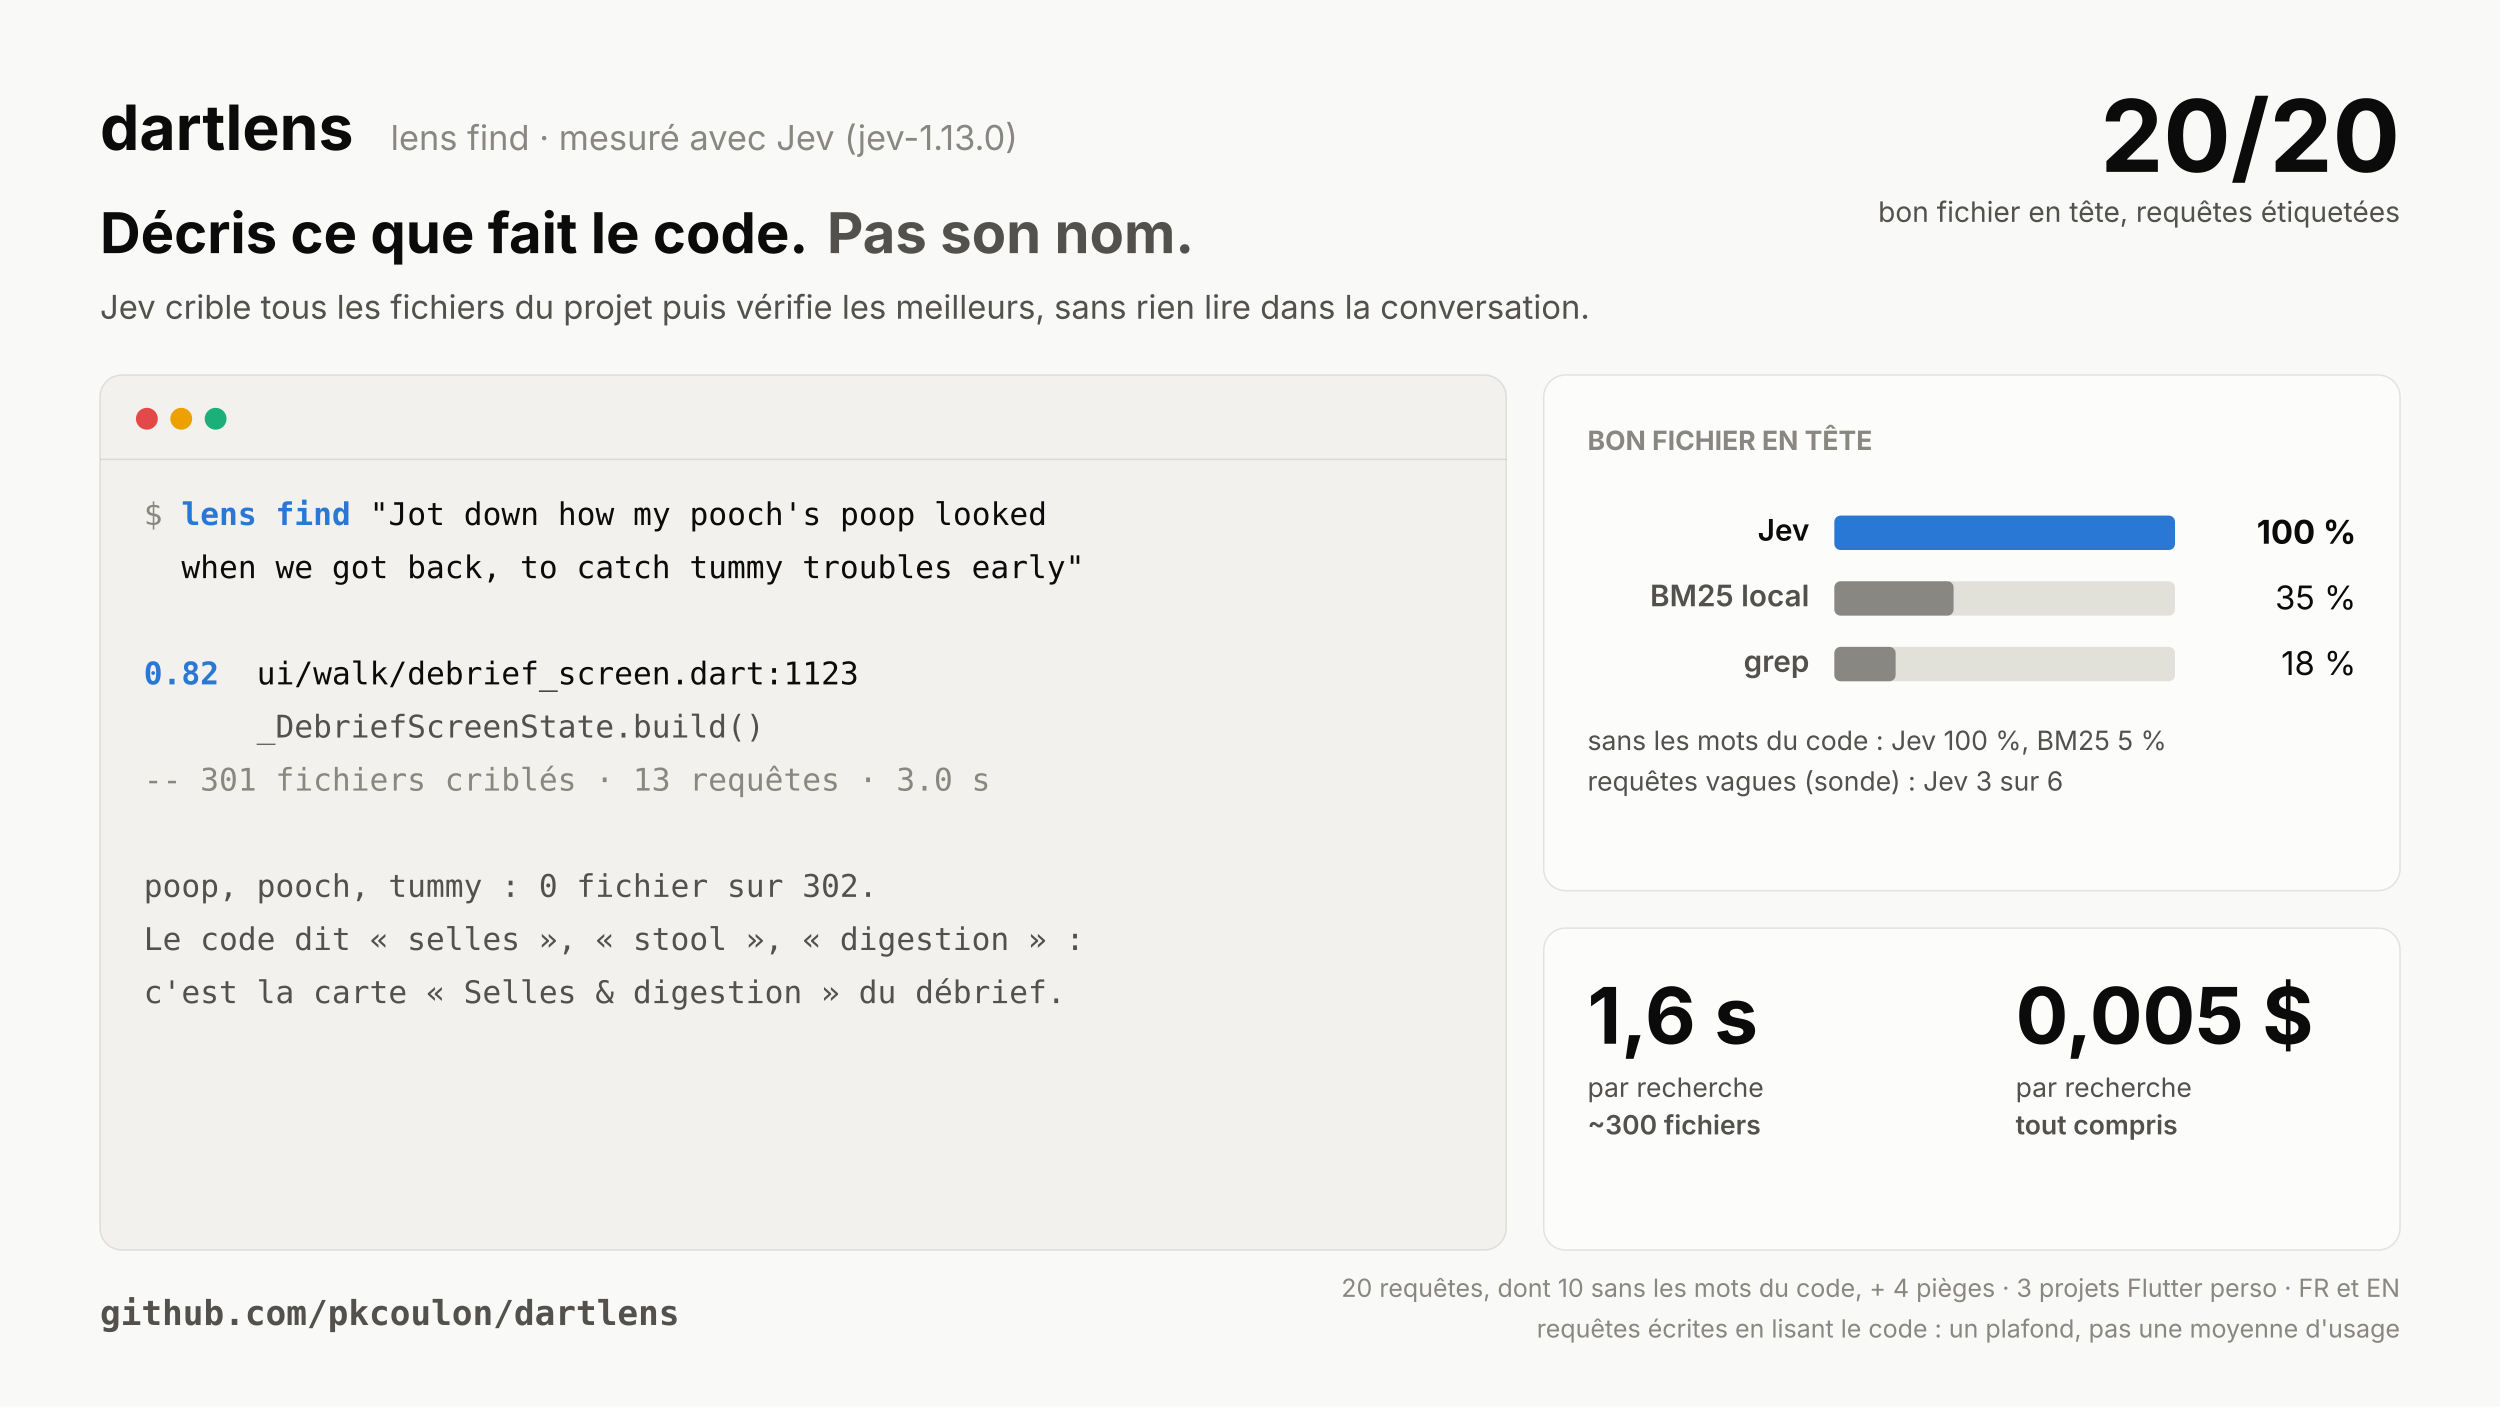
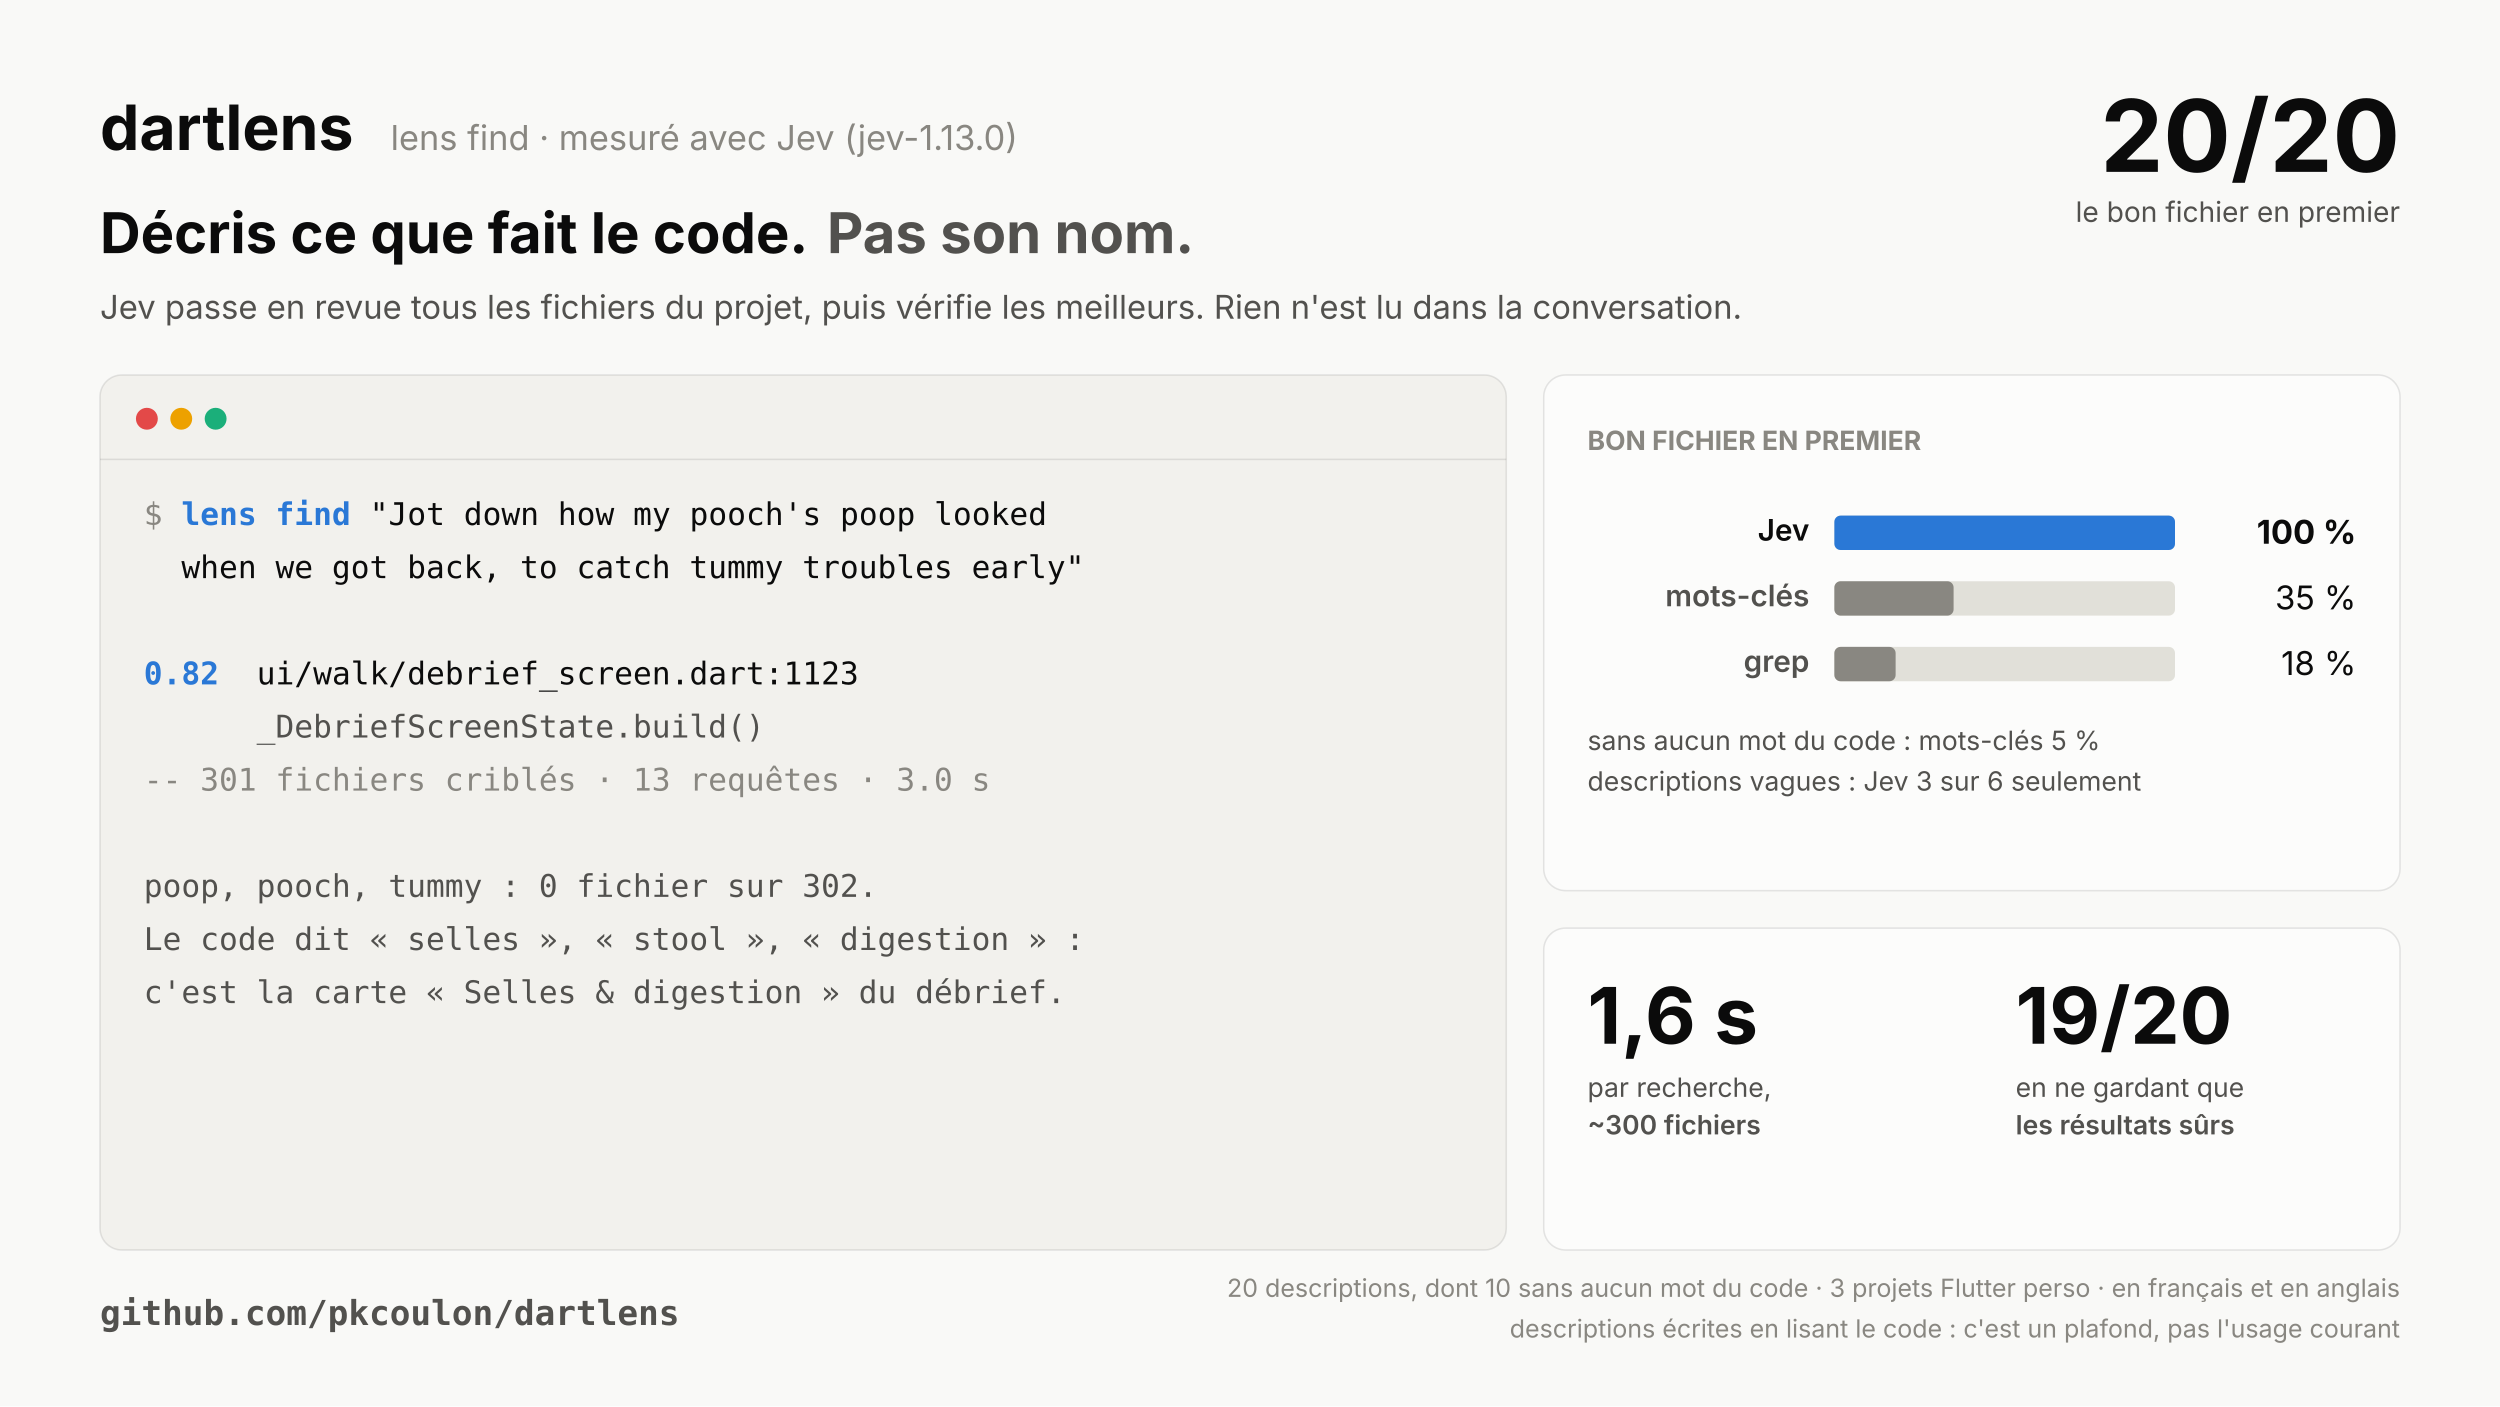
<svg xmlns="http://www.w3.org/2000/svg" width="1600" height="900" viewBox="0 0 1600 900">
  <rect width="100%" height="100%" fill="#f9f9f7" />
  <text x="64.0" y="96.0" fill="#0b0b0b" font-size="40" font-weight="700" text-anchor="start" font-family="system-ui, -apple-system, &quot;Segoe UI&quot;, sans-serif">dartlens</text>
  <text x="250.0" y="96.0" fill="#898781" font-size="22" font-weight="400" text-anchor="start" font-family="system-ui, -apple-system, &quot;Segoe UI&quot;, sans-serif">lens find · mesuré avec Jev (jev-1.13.0)</text>
  <text x="64" y="162" font-size="36" font-weight="700" font-family="system-ui, -apple-system, &quot;Segoe UI&quot;, sans-serif" fill="#0b0b0b">Décris ce que fait le code.<tspan dx="12" fill="#52514e">Pas son nom.</tspan>
  </text>
-   <text x="64.0" y="204.0" fill="#52514e" font-size="21" font-weight="400" text-anchor="start" font-family="system-ui, -apple-system, &quot;Segoe UI&quot;, sans-serif">Jev crible tous les fichiers du projet puis vérifie les meilleurs, sans rien lire dans la conversation.</text>
+   <text x="64.0" y="204.0" fill="#52514e" font-size="21" font-weight="400" text-anchor="start" font-family="system-ui, -apple-system, &quot;Segoe UI&quot;, sans-serif">Jev passe en revue tous les fichiers du projet, puis vérifie les meilleurs. Rien n'est lu dans la conversation.</text>
  <text x="1536.0" y="110.0" fill="#0b0b0b" font-size="64" font-weight="700" text-anchor="end" font-family="system-ui, -apple-system, &quot;Segoe UI&quot;, sans-serif">20/20</text>
-   <text x="1536.0" y="142.0" fill="#52514e" font-size="18" font-weight="400" text-anchor="end" font-family="system-ui, -apple-system, &quot;Segoe UI&quot;, sans-serif">bon fichier en tête, requêtes étiquetées</text>
+   <text x="1536.0" y="142.0" fill="#52514e" font-size="18" font-weight="400" text-anchor="end" font-family="system-ui, -apple-system, &quot;Segoe UI&quot;, sans-serif">le bon fichier en premier</text>
  <rect x="64" y="240" width="900" height="560" rx="14" fill="#f2f1ed" stroke="rgba(11,11,11,0.10)" stroke-width="1" />
  <circle cx="94" cy="268" r="7" fill="#e34948" />
  <circle cx="116" cy="268" r="7" fill="#eda100" />
  <circle cx="138" cy="268" r="7" fill="#1baf7a" />
  <line x1="64" x2="964" y1="294" y2="294" stroke="rgba(11,11,11,0.10)" />
  <text x="92.0" y="336.0" fill="#898781" font-size="20" font-weight="400" text-anchor="start" font-family="&quot;SF Mono&quot;, Menlo, Consolas, monospace" xml:space="preserve" style="white-space:pre">$ </text>
  <text x="116.1" y="336.0" fill="#2a78d6" font-size="20" font-weight="600" text-anchor="start" font-family="&quot;SF Mono&quot;, Menlo, Consolas, monospace" xml:space="preserve" style="white-space:pre">lens find </text>
  <text x="236.6" y="336.0" fill="#0b0b0b" font-size="20" font-weight="400" text-anchor="start" font-family="&quot;SF Mono&quot;, Menlo, Consolas, monospace" xml:space="preserve" style="white-space:pre">"Jot down how my pooch's poop looked</text>
  <text x="92.0" y="370.0" fill="#0b0b0b" font-size="20" font-weight="400" text-anchor="start" font-family="&quot;SF Mono&quot;, Menlo, Consolas, monospace" xml:space="preserve" style="white-space:pre">  when we got back, to catch tummy troubles early"</text>
  <text x="92.0" y="404.0" fill="#898781" font-size="20" font-weight="400" text-anchor="start" font-family="&quot;SF Mono&quot;, Menlo, Consolas, monospace" xml:space="preserve" style="white-space:pre" />
  <text x="92.0" y="438.0" fill="#2a78d6" font-size="20" font-weight="600" text-anchor="start" font-family="&quot;SF Mono&quot;, Menlo, Consolas, monospace" xml:space="preserve" style="white-space:pre">0.82</text>
  <text x="140.2" y="438.0" fill="#0b0b0b" font-size="20" font-weight="400" text-anchor="start" font-family="&quot;SF Mono&quot;, Menlo, Consolas, monospace" xml:space="preserve" style="white-space:pre">  ui/walk/debrief_screen.dart:1123</text>
  <text x="92.0" y="472.0" fill="#52514e" font-size="20" font-weight="400" text-anchor="start" font-family="&quot;SF Mono&quot;, Menlo, Consolas, monospace" xml:space="preserve" style="white-space:pre">      _DebriefScreenState.build()</text>
  <text x="92.0" y="506.0" fill="#898781" font-size="20" font-weight="400" text-anchor="start" font-family="&quot;SF Mono&quot;, Menlo, Consolas, monospace" xml:space="preserve" style="white-space:pre">-- 301 fichiers criblés · 13 requêtes · 3.0 s</text>
  <text x="92.0" y="540.0" fill="#898781" font-size="20" font-weight="400" text-anchor="start" font-family="&quot;SF Mono&quot;, Menlo, Consolas, monospace" xml:space="preserve" style="white-space:pre" />
  <text x="92.0" y="574.0" fill="#52514e" font-size="20" font-weight="400" text-anchor="start" font-family="&quot;SF Mono&quot;, Menlo, Consolas, monospace" xml:space="preserve" style="white-space:pre">poop, pooch, tummy : 0 fichier sur 302.</text>
  <text x="92.0" y="608.0" fill="#52514e" font-size="20" font-weight="400" text-anchor="start" font-family="&quot;SF Mono&quot;, Menlo, Consolas, monospace" xml:space="preserve" style="white-space:pre">Le code dit « selles », « stool », « digestion » :</text>
  <text x="92.0" y="642.0" fill="#52514e" font-size="20" font-weight="400" text-anchor="start" font-family="&quot;SF Mono&quot;, Menlo, Consolas, monospace" xml:space="preserve" style="white-space:pre">c'est la carte « Selles &amp; digestion » du débrief.</text>
  <rect x="988" y="240" width="548" height="330" rx="14" fill="#fcfcfb" stroke="rgba(11,11,11,0.10)" stroke-width="1" />
-   <text x="1016.0" y="288.0" fill="#898781" font-size="17" font-weight="700" text-anchor="start" font-family="system-ui, -apple-system, &quot;Segoe UI&quot;, sans-serif">BON FICHIER EN TÊTE</text>
+   <text x="1016.0" y="288.0" fill="#898781" font-size="17" font-weight="700" text-anchor="start" font-family="system-ui, -apple-system, &quot;Segoe UI&quot;, sans-serif">BON FICHIER EN PREMIER</text>
  <text x="1158.0" y="346.0" fill="#0b0b0b" font-size="19" font-weight="600" text-anchor="end" font-family="system-ui, -apple-system, &quot;Segoe UI&quot;, sans-serif">Jev</text>
  <rect x="1174" y="330" width="218" height="22" rx="4" fill="#e1e0d9" />
  <rect x="1174" y="330" width="218.0" height="22" rx="4" fill="#2a78d6" />
  <text x="1508.0" y="348.0" fill="#0b0b0b" font-size="21" font-weight="700" text-anchor="end" font-family="system-ui, -apple-system, &quot;Segoe UI&quot;, sans-serif">100 %</text>
-   <text x="1158.0" y="388.0" fill="#52514e" font-size="19" font-weight="600" text-anchor="end" font-family="system-ui, -apple-system, &quot;Segoe UI&quot;, sans-serif">BM25 local</text>
+   <text x="1158.0" y="388.0" fill="#52514e" font-size="19" font-weight="600" text-anchor="end" font-family="system-ui, -apple-system, &quot;Segoe UI&quot;, sans-serif">mots-clés</text>
  <rect x="1174" y="372" width="218" height="22" rx="4" fill="#e1e0d9" />
  <rect x="1174" y="372" width="76.3" height="22" rx="4" fill="#898781" />
  <text x="1508.0" y="390.0" fill="#0b0b0b" font-size="21" font-weight="400" text-anchor="end" font-family="system-ui, -apple-system, &quot;Segoe UI&quot;, sans-serif">35 %</text>
  <text x="1158.0" y="430.0" fill="#52514e" font-size="19" font-weight="600" text-anchor="end" font-family="system-ui, -apple-system, &quot;Segoe UI&quot;, sans-serif">grep</text>
  <rect x="1174" y="414" width="218" height="22" rx="4" fill="#e1e0d9" />
  <rect x="1174" y="414" width="39.2" height="22" rx="4" fill="#898781" />
  <text x="1508.0" y="432.0" fill="#0b0b0b" font-size="21" font-weight="400" text-anchor="end" font-family="system-ui, -apple-system, &quot;Segoe UI&quot;, sans-serif">18 %</text>
-   <text x="1016.0" y="480.0" fill="#52514e" font-size="17" font-weight="400" text-anchor="start" font-family="system-ui, -apple-system, &quot;Segoe UI&quot;, sans-serif">sans les mots du code : Jev 100 %, BM25 5 %</text>
-   <text x="1016.0" y="506.0" fill="#52514e" font-size="17" font-weight="400" text-anchor="start" font-family="system-ui, -apple-system, &quot;Segoe UI&quot;, sans-serif">requêtes vagues (sonde) : Jev 3 sur 6</text>
+   <text x="1016.0" y="480.0" fill="#52514e" font-size="17" font-weight="400" text-anchor="start" font-family="system-ui, -apple-system, &quot;Segoe UI&quot;, sans-serif">sans aucun mot du code : mots-clés 5 %</text>
+   <text x="1016.0" y="506.0" fill="#52514e" font-size="17" font-weight="400" text-anchor="start" font-family="system-ui, -apple-system, &quot;Segoe UI&quot;, sans-serif">descriptions vagues : Jev 3 sur 6 seulement</text>
  <rect x="988" y="594" width="548" height="206" rx="14" fill="#fcfcfb" stroke="rgba(11,11,11,0.10)" stroke-width="1" />
  <text x="1016.0" y="668.0" fill="#0b0b0b" font-size="50" font-weight="700" text-anchor="start" font-family="system-ui, -apple-system, &quot;Segoe UI&quot;, sans-serif">1,6 s</text>
-   <text x="1016.0" y="702.0" fill="#52514e" font-size="17" font-weight="400" text-anchor="start" font-family="system-ui, -apple-system, &quot;Segoe UI&quot;, sans-serif">par recherche</text>
+   <text x="1016.0" y="702.0" fill="#52514e" font-size="17" font-weight="400" text-anchor="start" font-family="system-ui, -apple-system, &quot;Segoe UI&quot;, sans-serif">par recherche,</text>
  <text x="1016.0" y="726.0" fill="#52514e" font-size="17" font-weight="600" text-anchor="start" font-family="system-ui, -apple-system, &quot;Segoe UI&quot;, sans-serif">~300 fichiers</text>
-   <text x="1290.0" y="668.0" fill="#0b0b0b" font-size="50" font-weight="700" text-anchor="start" font-family="system-ui, -apple-system, &quot;Segoe UI&quot;, sans-serif">0,005 $</text>
-   <text x="1290.0" y="702.0" fill="#52514e" font-size="17" font-weight="400" text-anchor="start" font-family="system-ui, -apple-system, &quot;Segoe UI&quot;, sans-serif">par recherche</text>
-   <text x="1290.0" y="726.0" fill="#52514e" font-size="17" font-weight="600" text-anchor="start" font-family="system-ui, -apple-system, &quot;Segoe UI&quot;, sans-serif">tout compris</text>
+   <text x="1290.0" y="668.0" fill="#0b0b0b" font-size="50" font-weight="700" text-anchor="start" font-family="system-ui, -apple-system, &quot;Segoe UI&quot;, sans-serif">19/20</text>
+   <text x="1290.0" y="702.0" fill="#52514e" font-size="17" font-weight="400" text-anchor="start" font-family="system-ui, -apple-system, &quot;Segoe UI&quot;, sans-serif">en ne gardant que</text>
+   <text x="1290.0" y="726.0" fill="#52514e" font-size="17" font-weight="600" text-anchor="start" font-family="system-ui, -apple-system, &quot;Segoe UI&quot;, sans-serif">les résultats sûrs</text>
  <text x="64.0" y="848.0" fill="#52514e" font-size="22" font-weight="600" text-anchor="start" font-family="&quot;SF Mono&quot;, Menlo, Consolas, monospace">github.com/pkcoulon/dartlens</text>
-   <text x="1536.0" y="830.0" fill="#898781" font-size="16" font-weight="400" text-anchor="end" font-family="system-ui, -apple-system, &quot;Segoe UI&quot;, sans-serif">20 requêtes, dont 10 sans les mots du code, + 4 pièges · 3 projets Flutter perso · FR et EN</text>
-   <text x="1536.0" y="856.0" fill="#898781" font-size="16" font-weight="400" text-anchor="end" font-family="system-ui, -apple-system, &quot;Segoe UI&quot;, sans-serif">requêtes écrites en lisant le code : un plafond, pas une moyenne d'usage</text>
+   <text x="1536.0" y="830.0" fill="#898781" font-size="16" font-weight="400" text-anchor="end" font-family="system-ui, -apple-system, &quot;Segoe UI&quot;, sans-serif">20 descriptions, dont 10 sans aucun mot du code · 3 projets Flutter perso · en français et en anglais</text>
+   <text x="1536.0" y="856.0" fill="#898781" font-size="16" font-weight="400" text-anchor="end" font-family="system-ui, -apple-system, &quot;Segoe UI&quot;, sans-serif">descriptions écrites en lisant le code : c'est un plafond, pas l'usage courant</text>
</svg>
